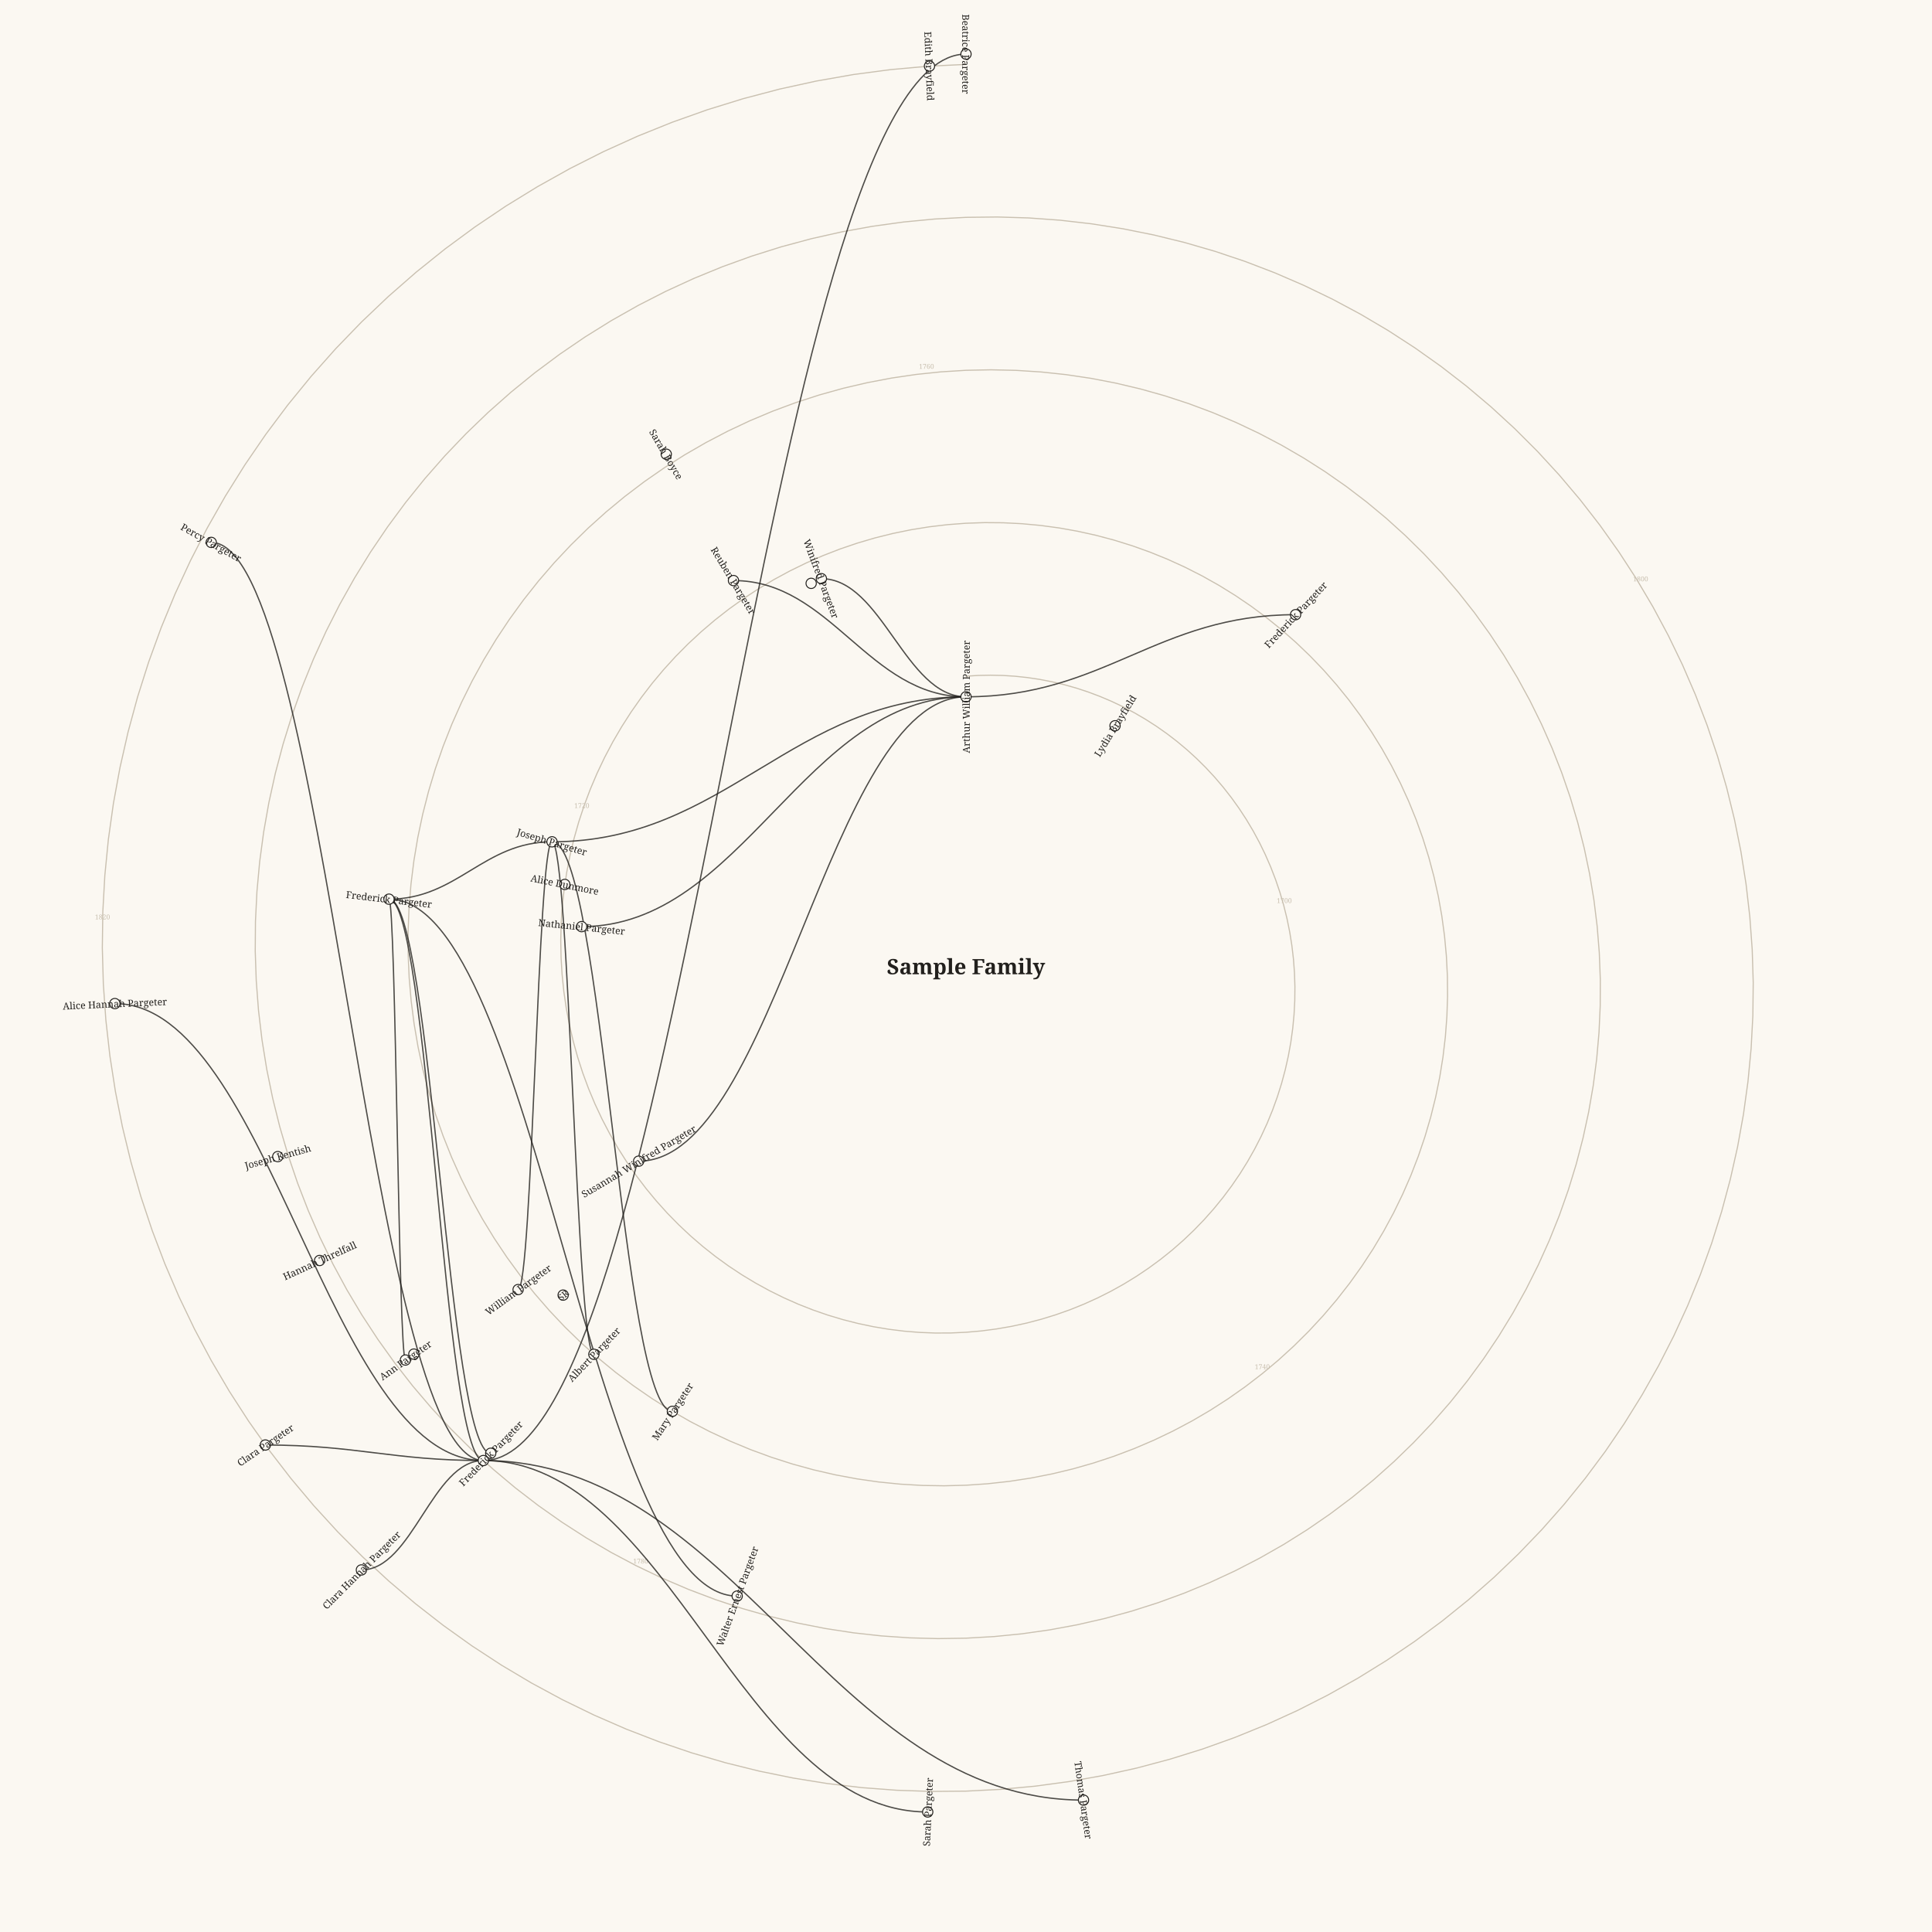
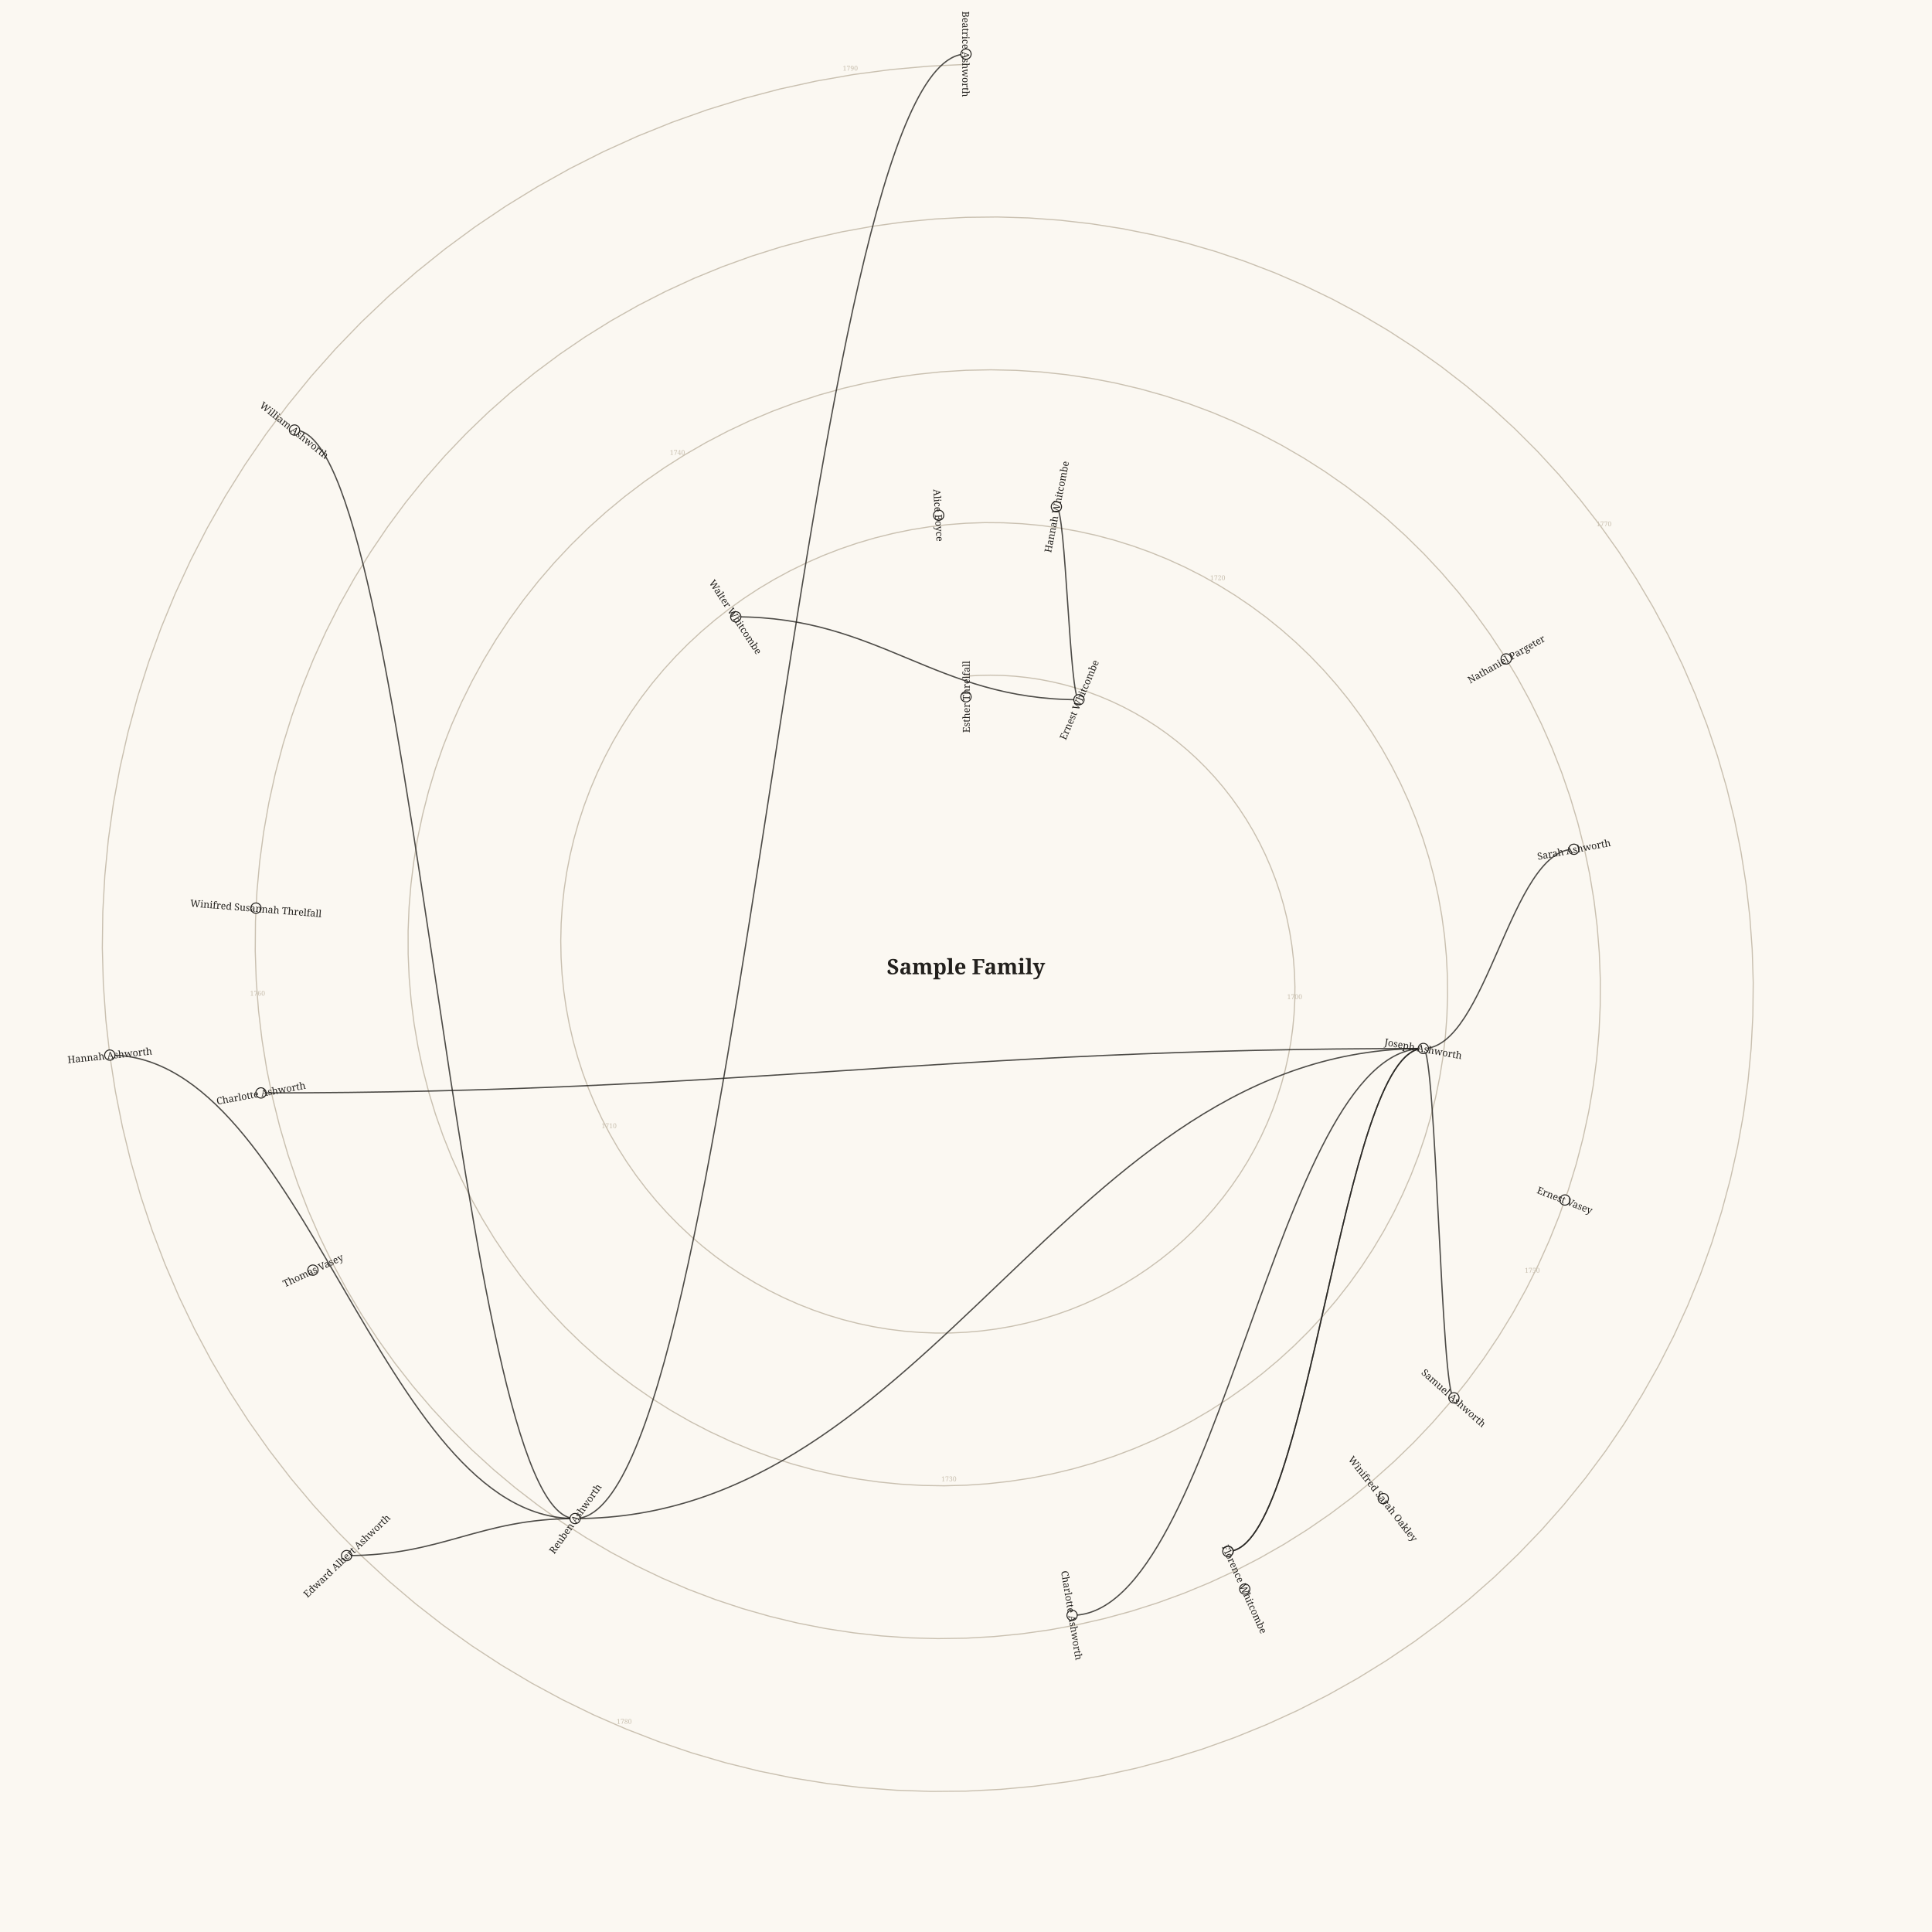
<svg xmlns="http://www.w3.org/2000/svg" width="600mm" height="600mm" viewBox="0 0 600 600">
  <rect x="0" y="0" width="600" height="600" fill="#FBF8F2" />
  <g id="ENGRAVE">
    <path d="M300,210L303.782,209.763L307.584,209.685L311.399,209.767L315.22,210.011L319.041,210.418L322.855,210.987L326.654,211.719L330.431,212.614L334.18,213.67L337.894,214.888L341.566,216.266L345.188,217.802L348.755,219.496L352.259,221.345L355.693,223.346L359.05,225.497L362.325,227.795L365.511,230.238L368.601,232.821L371.59,235.54L374.47,238.393L377.237,241.374L379.884,244.479L382.406,247.703L384.798,251.042L387.055,254.489L389.171,258.039L391.142,261.688L392.963,265.428L394.63,269.253L396.14,273.157L397.488,277.135L398.671,281.178L399.686,285.28L400.53,289.434L401.2,293.633L401.694,297.87L402.011,302.137L402.148,306.427L402.104,310.732L401.879,315.044L401.47,319.356L400.879,323.661L400.105,327.95L399.148,332.215L398.009,336.449L396.688,340.644L395.188,344.792L393.509,348.885L391.654,352.917L389.625,356.878L387.425,360.762L385.056,364.561L382.522,368.268L379.826,371.876L376.973,375.377L373.965,378.765L370.809,382.033L367.508,385.174L364.069,388.183L360.495,391.052L356.793,393.776L352.969,396.35L349.028,398.767L344.978,401.023L340.825,403.112L336.575,405.03L332.237,406.773L327.816,408.336L323.321,409.716L318.759,410.908L314.138,411.911L309.465,412.72L304.75,413.334L300,413.75L295.223,413.967L290.429,413.982L285.624,413.796L280.819,413.406L276.021,412.813L271.239,412.017L266.482,411.017L261.758,409.815L257.077,408.412L252.446,406.809L247.874,405.007L243.37,403.01L238.942,400.819L234.598,398.437L230.347,395.868L226.197,393.116L222.156,390.183L218.231,387.075L214.43,383.796L210.761,380.351L207.23,376.746L203.846,372.985L200.614,369.075L197.541,365.023L194.634,360.833L191.898,356.514L189.34,352.073L186.964,347.516L184.777,342.851L182.782,338.086L180.985,333.229L179.39,328.289L178,323.273L176.819,318.19L175.851,313.049L175.097,307.858L174.561,302.628L174.244,297.366L174.149,292.082L174.276,286.786L174.626,281.486L175.2,276.193L175.999,270.916L177.02,265.663L178.265,260.446L179.731,255.272L181.418,250.153L183.323,245.096L185.443,240.111L187.778,235.208L190.322,230.396L193.073,225.684L196.026,221.08L199.178,216.593L202.524,212.232L206.059,208.006L209.777,203.922L213.672,199.988L217.739,196.213L221.971,192.603L226.362,189.166L230.904,185.909L235.589,182.838L240.411,179.96L245.362,177.28L250.432,174.806L255.614,172.541L260.899,170.491L266.278,168.66L271.741,167.053L277.281,165.674L282.886,164.527L288.547,163.613L294.255,162.937L300,162.5L305.771,162.304L311.559,162.351L317.352,162.642L323.142,163.177L328.917,163.956L334.667,164.98L340.383,166.246L346.052,167.756L351.666,169.506L357.214,171.495L362.686,173.72L368.072,176.178L373.361,178.866L378.545,181.781L383.613,184.917L388.555,188.271L393.363,191.838L398.027,195.612L402.539,199.587L406.889,203.757L411.07,208.115L415.072,212.656L418.889,217.37L422.512,222.251L425.935,227.292L429.149,232.482L432.15,237.815L434.93,243.281L437.484,248.87L439.805,254.575L441.89,260.384L443.733,266.288L445.329,272.277L446.676,278.341L447.769,284.469L448.606,290.651L449.184,296.875L449.5,303.132L449.554,309.409L449.344,315.697L448.869,321.983L448.129,328.257L447.124,334.508L445.855,340.723L444.323,346.893L442.529,353.006L440.477,359.051L438.167,365.017L435.604,370.892L432.791,376.667L429.731,382.33L426.43,387.871L422.891,393.28L419.121,398.546L415.125,403.659L410.91,408.611L406.481,413.391L401.846,417.99L397.013,422.4L391.988,426.611L386.781,430.616L381.399,434.406L375.852,437.974L370.149,441.313L364.298,444.416L358.311,447.277L352.197,449.888L345.966,452.246L339.629,454.344L333.197,456.178L326.68,457.743L320.091,459.036L313.44,460.053L306.739,460.792L300,461.25L293.234,461.425L286.454,461.316L279.671,460.921L272.897,460.241L266.145,459.275L259.426,458.024L252.753,456.49L246.137,454.673L239.591,452.576L233.126,450.202L226.754,447.554L220.487,444.634L214.336,441.449L208.312,438.001L202.428,434.297L196.693,430.341L191.118,426.141L185.715,421.701L180.493,417.03L175.461,412.135L170.631,407.024L166.01,401.704L161.609,396.184L157.435,390.474L153.497,384.583L149.803,378.521L146.36,372.297L143.176,365.923L140.256,359.408L137.607,352.765L135.235,346.003L133.145,339.135L131.341,332.173L129.829,325.129L128.611,318.014L127.691,310.841L127.071,303.622L126.755,296.371L126.743,289.1L127.036,281.821L127.636,274.548L128.542,267.293L129.754,260.069L131.27,252.89L133.09,245.768L135.21,238.715L137.629,231.746L140.343,224.871L143.349,218.105L146.641,211.458L150.216,204.944L154.068,198.575L158.191,192.361L162.579,186.315L167.225,180.449L172.121,174.772L177.261,169.296L182.635,164.031L188.235,158.987L194.052,154.175L200.076,149.602L206.298,145.279L212.706,141.213L219.291,137.413L226.042,133.887L232.946,130.641L239.993,127.683L247.17,125.018L254.465,122.652L261.865,120.591L269.359,118.84L276.932,117.401L284.573,116.28L292.266,115.479L300,115L307.76,114.846L315.533,115.018L323.306,115.516L331.063,116.342L338.793,117.494L346.48,118.972L354.112,120.774L361.673,122.898L369.152,125.341L376.534,128.101L383.806,131.173L390.955,134.553L397.967,138.236L404.831,142.217L411.532,146.489L418.06,151.046L424.4,155.881L430.543,160.986L436.476,166.353L442.188,171.973L447.669,177.838L452.907,183.937L457.893,190.261L462.618,196.8L467.071,203.542L471.244,210.476L475.129,217.59L478.719,224.874L482.005,232.313L484.981,239.896L487.64,247.61L489.978,255.441L491.988,263.376L493.666,271.402L495.009,279.504L496.012,287.668L496.673,295.88L496.99,304.126L496.961,312.392L496.584,320.662L495.859,328.922L494.788,337.158L493.369,345.354L491.605,353.497L489.498,361.572L487.05,369.563L484.265,377.458L481.146,385.241L477.699,392.899L473.927,400.417L469.837,407.782L465.434,414.98L460.726,421.998L455.721,428.823L450.425,435.443L444.847,441.845L438.997,448.017L432.884,453.948L426.517,459.625L419.908,465.039L413.067,470.18L406.006,475.036L398.735,479.599L391.269,483.86L383.618,487.81L375.797,491.441L367.818,494.746L359.695,497.718L351.442,500.351L343.072,502.64L334.602,504.578L326.044,506.161L317.415,507.387L308.728,508.25L300,508.75L291.245,508.883L282.479,508.649L273.718,508.046L264.976,507.076L256.269,505.737L247.613,504.032L239.024,501.962L230.516,499.531L222.105,496.741L213.806,493.596L205.634,490.1L197.603,486.259L189.729,482.079L182.026,477.565L174.508,472.725L167.188,467.567L160.081,462.098L153.199,456.327L146.555,450.264L140.162,443.919L134.031,437.301L128.175,430.422L122.604,423.293L117.33,415.926L112.361,408.333L107.709,400.527L103.381,392.522L99.387,384.33L95.735,375.966L92.432,367.443L89.485,358.777L86.9,349.982L84.683,341.074L82.838,332.068L81.371,322.979L80.284,313.823L79.582,304.617L79.265,295.376L79.336,286.117L79.796,276.856L80.645,267.608L81.883,258.392L83.508,249.222L85.52,240.116L87.914,231.089L90.689,222.158L93.841,213.339L97.364,204.647L101.254,196.098L105.505,187.708L110.111,179.493L115.064,171.466L120.356,163.643L125.98,156.038L131.925,148.665L138.184,141.538L144.745,134.67L151.597,128.074L158.73,121.762L166.132,115.746L173.79,110.038L181.691,104.649L189.823,99.589L198.171,94.867L206.722,90.494L215.46,86.477L224.372,82.825L233.441,79.545L242.652,76.645L251.99,74.129L261.438,72.005L270.979,70.276L280.598,68.947L290.277,68.02L300,67.5L309.749,67.388L319.508,67.684L329.259,68.391L338.985,69.507L348.669,71.032L358.293,72.964L367.841,75.301L377.295,78.04L386.638,81.177L395.854,84.708L404.926,88.627L413.838,92.929L422.574,97.607L431.117,102.653L439.452,108.061L447.564,113.821L455.438,119.924L463.059,126.36L470.414,133.119L477.488,140.189L484.268,147.56L490.742,155.219L496.898,163.152L502.723,171.348L508.207,179.792L513.339,188.469L518.109,197.366L522.507,206.467L526.525,215.756L530.156,225.218L533.39,234.836L536.223,244.595L538.647,254.476L540.657,264.463L542.249,274.539L543.419,284.685L544.163,294.885L544.48,305.121L544.367,315.374L543.824,325.627L542.85,335.861L541.446,346.058L539.614,356.201L537.355,366.271L534.673,376.25L531.571,386.12L528.054,395.865L524.126,405.466L519.793,414.905L515.063,424.167L509.942,433.233L504.439,442.089L498.562,450.716L492.32,459.101L485.724,467.227L478.785,475.079L471.513,482.643L463.921,489.905L456.022,496.851L447.828,503.468L439.353,509.743L430.612,515.666L421.619,521.224L412.389,526.406L402.938,531.203L393.283,535.605L383.439,539.604L373.424,543.191L363.254,546.359L352.948,549.102L342.523,551.413L331.998,553.287L321.389,554.72L310.717,555.709L300,556.25L289.256,556.342L278.505,555.982L267.764,555.172L257.054,553.91L246.393,552.199L235.801,550.04L225.295,547.435L214.895,544.389L204.619,540.905L194.486,536.989L184.513,532.646L174.72,527.884L165.123,522.708L155.74,517.129L146.588,511.153L137.684,504.792L129.043,498.055L120.683,490.953L112.618,483.498L104.863,475.702L97.432,467.579L90.34,459.141L83.6,450.402L77.224,441.378L71.225,432.083L65.614,422.534L60.402,412.746L55.599,402.737L51.214,392.523L47.257,382.121L43.734,371.551L40.655,360.829L38.024,349.975L35.848,339.007L34.131,327.944L32.878,316.806L32.092,305.612L31.776,294.382L31.93,283.135L32.556,271.891L33.655,260.67L35.224,249.491L37.264,238.376L39.77,227.342L42.739,216.411L46.168,205.601L50.052,194.932L54.385,184.422L59.159,174.092L64.369,163.958L70.005,154.041L76.059,144.357L82.521,134.924L89.38,125.76L96.626,116.881L104.246,108.304L112.229,100.044L120.56,92.117L129.226,84.537L138.212,77.318L147.504,70.475L157.085,64.019L166.94,57.964L177.051,52.321L187.402,47.1L197.974,42.312L208.75,37.967L219.712,34.073L230.839,30.637L242.114,27.667L253.516,25.17L265.026,23.15L276.623,21.613L288.288,20.562L300,20" fill="none" stroke="#C9C0B0" stroke-width="0.35" stroke-linecap="round" stroke-linejoin="round" />
-     <text x="398.843" y="279.623" font-family="Georgia, 'Iowan Old Style', serif" font-size="2.1" fill="#C9C0B0" text-anchor="middle" dominant-baseline="central">1700</text>
-     <text x="180.676" y="250.117" font-family="Georgia, 'Iowan Old Style', serif" font-size="2.1" fill="#C9C0B0" text-anchor="middle" dominant-baseline="central">1720</text>
-     <text x="392.021" y="424.385" font-family="Georgia, 'Iowan Old Style', serif" font-size="2.1" fill="#C9C0B0" text-anchor="middle" dominant-baseline="central">1740</text>
-     <text x="287.732" y="113.711" font-family="Georgia, 'Iowan Old Style', serif" font-size="2.1" fill="#C9C0B0" text-anchor="middle" dominant-baseline="central">1760</text>
-     <text x="198.965" y="484.74" font-family="Georgia, 'Iowan Old Style', serif" font-size="2.1" fill="#C9C0B0" text-anchor="middle" dominant-baseline="central">1780</text>
-     <text x="509.507" y="179.713" font-family="Georgia, 'Iowan Old Style', serif" font-size="2.1" fill="#C9C0B0" text-anchor="middle" dominant-baseline="central">1800</text>
-     <text x="31.826" y="284.707" font-family="Georgia, 'Iowan Old Style', serif" font-size="2.1" fill="#C9C0B0" text-anchor="middle" dominant-baseline="central">1820</text>
-     <path d="M300,216.4C257.301,216.4 241.035,360.612 198.337,360.612" fill="none" stroke="#22201D" stroke-width="0.4" stroke-linecap="round" stroke-linejoin="round" opacity="0.8" />
-     <path d="M171.432,261.431C187.133,261.431 193.115,438.303 208.816,438.303" fill="none" stroke="#22201D" stroke-width="0.4" stroke-linecap="round" stroke-linejoin="round" opacity="0.8" />
-     <path d="M150.119,453.58C228.397,453.58 258.217,559.034 336.494,559.034" fill="none" stroke="#22201D" stroke-width="0.4" stroke-linecap="round" stroke-linejoin="round" opacity="0.8" />
-     <path d="M120.802,279.241C166.219,279.241 183.521,495.68 228.939,495.68" fill="none" stroke="#22201D" stroke-width="0.4" stroke-linecap="round" stroke-linejoin="round" opacity="0.8" />
-     <path d="M171.432,261.431C167.012,261.431 165.328,400.491 160.908,400.491" fill="none" stroke="#22201D" stroke-width="0.4" stroke-linecap="round" stroke-linejoin="round" opacity="0.8" />
-     <path d="M150.119,453.58C208.076,453.58 230.155,562.723 288.112,562.723" fill="none" stroke="#22201D" stroke-width="0.4" stroke-linecap="round" stroke-linejoin="round" opacity="0.8" />
-     <path d="M300,216.4C249.864,216.4 230.764,287.772 180.628,287.772" fill="none" stroke="#22201D" stroke-width="0.4" stroke-linecap="round" stroke-linejoin="round" opacity="0.8" />
-     <path d="M120.802,279.241C134.07,279.241 139.125,451.326 152.394,451.326" fill="none" stroke="#22201D" stroke-width="0.4" stroke-linecap="round" stroke-linejoin="round" opacity="0.8" />
-     <path d="M171.432,261.431C176.892,261.431 178.971,420.589 184.431,420.589" fill="none" stroke="#22201D" stroke-width="0.4" stroke-linecap="round" stroke-linejoin="round" opacity="0.8" />
-     <path d="M150.119,453.58C134.209,453.58 128.148,487.558 112.237,487.558" fill="none" stroke="#22201D" stroke-width="0.4" stroke-linecap="round" stroke-linejoin="round" opacity="0.8" />
-     <path d="M300,216.4C269.671,216.4 258.118,180.298 227.789,180.298" fill="none" stroke="#22201D" stroke-width="0.4" stroke-linecap="round" stroke-linejoin="round" opacity="0.8" />
-     <path d="M120.802,279.241C122.947,279.241 123.764,422.366 125.909,422.366" fill="none" stroke="#22201D" stroke-width="0.4" stroke-linecap="round" stroke-linejoin="round" opacity="0.8" />
-     <path d="M150.119,453.58C121.677,453.58 110.842,448.763 82.399,448.763" fill="none" stroke="#22201D" stroke-width="0.4" stroke-linecap="round" stroke-linejoin="round" opacity="0.8" />
-     <path d="M171.432,261.431C150.167,261.431 142.066,279.241 120.802,279.241" fill="none" stroke="#22201D" stroke-width="0.4" stroke-linecap="round" stroke-linejoin="round" opacity="0.8" />
-     <path d="M300,216.4C281.135,216.4 273.949,179.714 255.085,179.714" fill="none" stroke="#22201D" stroke-width="0.4" stroke-linecap="round" stroke-linejoin="round" opacity="0.8" />
-     <path d="M150.119,453.58C102.049,453.58 83.737,311.671 35.666,311.671" fill="none" stroke="#22201D" stroke-width="0.4" stroke-linecap="round" stroke-linejoin="round" opacity="0.8" />
-     <path d="M120.802,279.241C133.115,279.241 137.806,453.58 150.119,453.58" fill="none" stroke="#22201D" stroke-width="0.4" stroke-linecap="round" stroke-linejoin="round" opacity="0.8" />
-     <path d="M300,216.4C342.987,216.4 359.363,190.896 402.349,190.896" fill="none" stroke="#22201D" stroke-width="0.4" stroke-linecap="round" stroke-linejoin="round" opacity="0.8" />
-     <path d="M150.119,453.58C114.621,453.58 101.098,168.449 65.6,168.449" fill="none" stroke="#22201D" stroke-width="0.4" stroke-linecap="round" stroke-linejoin="round" opacity="0.8" />
-     <path d="M150.119,453.58C213.069,453.58 237.05,16.8 300,16.8" fill="none" stroke="#22201D" stroke-width="0.4" stroke-linecap="round" stroke-linejoin="round" opacity="0.8" />
-     <path d="M300,216.4C246.001,216.4 225.431,261.431 171.432,261.431" fill="none" stroke="#22201D" stroke-width="0.4" stroke-linecap="round" stroke-linejoin="round" opacity="0.8" />
+     <text x="402.071" y="309.466" font-family="Georgia, 'Iowan Old Style', serif" font-size="2.1" fill="#C9C0B0" text-anchor="middle" dominant-baseline="central">1700</text>
+     <text x="189.161" y="349.546" font-family="Georgia, 'Iowan Old Style', serif" font-size="2.1" fill="#C9C0B0" text-anchor="middle" dominant-baseline="central">1710</text>
+     <text x="378.176" y="179.364" font-family="Georgia, 'Iowan Old Style', serif" font-size="2.1" fill="#C9C0B0" text-anchor="middle" dominant-baseline="central">1720</text>
+     <text x="294.699" y="459.211" font-family="Georgia, 'Iowan Old Style', serif" font-size="2.1" fill="#C9C0B0" text-anchor="middle" dominant-baseline="central">1730</text>
+     <text x="210.375" y="140.449" font-family="Georgia, 'Iowan Old Style', serif" font-size="2.1" fill="#C9C0B0" text-anchor="middle" dominant-baseline="central">1740</text>
+     <text x="475.871" y="394.439" font-family="Georgia, 'Iowan Old Style', serif" font-size="2.1" fill="#C9C0B0" text-anchor="middle" dominant-baseline="central">1750</text>
+     <text x="79.994" y="308.399" font-family="Georgia, 'Iowan Old Style', serif" font-size="2.1" fill="#C9C0B0" text-anchor="middle" dominant-baseline="central">1760</text>
+     <text x="498.128" y="162.624" font-family="Georgia, 'Iowan Old Style', serif" font-size="2.1" fill="#C9C0B0" text-anchor="middle" dominant-baseline="central">1770</text>
+     <text x="193.861" y="534.532" font-family="Georgia, 'Iowan Old Style', serif" font-size="2.1" fill="#C9C0B0" text-anchor="middle" dominant-baseline="central">1780</text>
+     <text x="264.076" y="21.098" font-family="Georgia, 'Iowan Old Style', serif" font-size="2.1" fill="#C9C0B0" text-anchor="middle" dominant-baseline="central">1790</text>
+     <path d="M178.597,471.603C148.795,471.603 137.442,483.104 107.64,483.104" fill="none" stroke="#22201D" stroke-width="0.4" stroke-linecap="round" stroke-linejoin="round" opacity="0.8" />
+     <path d="M335.078,217.299C332.135,217.299 331.014,157.367 328.071,157.367" fill="none" stroke="#22201D" stroke-width="0.4" stroke-linecap="round" stroke-linejoin="round" opacity="0.8" />
+     <path d="M442.031,325.623C461.671,325.623 469.152,263.745 488.791,263.745" fill="none" stroke="#22201D" stroke-width="0.4" stroke-linecap="round" stroke-linejoin="round" opacity="0.8" />
+     <path d="M178.597,471.603C117.906,471.603 94.786,327.671 34.095,327.671" fill="none" stroke="#22201D" stroke-width="0.4" stroke-linecap="round" stroke-linejoin="round" opacity="0.8" />
+     <path d="M178.597,471.603C142.001,471.603 128.059,133.556 91.462,133.556" fill="none" stroke="#22201D" stroke-width="0.4" stroke-linecap="round" stroke-linejoin="round" opacity="0.8" />
+     <path d="M335.078,217.299C290.312,217.299 273.258,191.562 228.493,191.562" fill="none" stroke="#22201D" stroke-width="0.4" stroke-linecap="round" stroke-linejoin="round" opacity="0.8" />
+     <path d="M442.031,325.623C446.021,325.623 447.54,434.109 451.529,434.109" fill="none" stroke="#22201D" stroke-width="0.4" stroke-linecap="round" stroke-linejoin="round" opacity="0.8" />
+     <path d="M178.597,471.603C229.586,471.603 249.011,16.8 300,16.8" fill="none" stroke="#22201D" stroke-width="0.4" stroke-linecap="round" stroke-linejoin="round" opacity="0.8" />
+     <path d="M442.031,325.623C416.567,325.623 406.866,481.773 381.401,481.773" fill="none" stroke="#22201D" stroke-width="0.4" stroke-linecap="round" stroke-linejoin="round" opacity="0.8" />
+     <path d="M442.031,325.623C396.215,325.623 378.761,501.652 332.944,501.652" fill="none" stroke="#22201D" stroke-width="0.4" stroke-linecap="round" stroke-linejoin="round" opacity="0.8" />
+     <path d="M442.031,325.623C290.416,325.623 232.658,339.421 81.042,339.421" fill="none" stroke="#22201D" stroke-width="0.4" stroke-linecap="round" stroke-linejoin="round" opacity="0.8" />
+     <path d="M442.031,325.623C416.54,325.623 406.829,481.804 381.338,481.804" fill="none" stroke="#22201D" stroke-width="0.4" stroke-linecap="round" stroke-linejoin="round" opacity="0.8" />
+     <path d="M442.031,325.623C331.389,325.623 289.24,471.603 178.597,471.603" fill="none" stroke="#22201D" stroke-width="0.4" stroke-linecap="round" stroke-linejoin="round" opacity="0.8" />
+     <circle cx="442.031" cy="325.623" r="1.6" fill="#FBF8F2" stroke="#22201D" stroke-width="0.3" stroke-linecap="round" stroke-linejoin="round" />
+     <circle cx="335.078" cy="217.299" r="1.6" fill="#FBF8F2" stroke="#22201D" stroke-width="0.3" stroke-linecap="round" stroke-linejoin="round" />
+     <circle cx="467.755" cy="204.634" r="1.6" fill="#FBF8F2" stroke="#22201D" stroke-width="0.3" stroke-linecap="round" stroke-linejoin="round" />
+     <circle cx="107.64" cy="483.104" r="1.6" fill="#FBF8F2" stroke="#22201D" stroke-width="0.3" stroke-linecap="round" stroke-linejoin="round" />
+     <circle cx="328.071" cy="157.367" r="1.6" fill="#FBF8F2" stroke="#22201D" stroke-width="0.3" stroke-linecap="round" stroke-linejoin="round" />
    <circle cx="300" cy="216.4" r="1.6" fill="#FBF8F2" stroke="#22201D" stroke-width="0.3" stroke-linecap="round" stroke-linejoin="round" />
-     <circle cx="198.337" cy="360.612" r="1.6" fill="#FBF8F2" stroke="#22201D" stroke-width="0.3" stroke-linecap="round" stroke-linejoin="round" />
-     <circle cx="208.816" cy="438.303" r="1.6" fill="#FBF8F2" stroke="#22201D" stroke-width="0.3" stroke-linecap="round" stroke-linejoin="round" />
-     <circle cx="99.257" cy="391.453" r="1.6" fill="#FBF8F2" stroke="#22201D" stroke-width="0.3" stroke-linecap="round" stroke-linejoin="round" />
-     <circle cx="336.494" cy="559.034" r="1.6" fill="#FBF8F2" stroke="#22201D" stroke-width="0.3" stroke-linecap="round" stroke-linejoin="round" />
-     <circle cx="346.286" cy="225.394" r="1.6" fill="#FBF8F2" stroke="#22201D" stroke-width="0.3" stroke-linecap="round" stroke-linejoin="round" />
-     <circle cx="228.939" cy="495.68" r="1.6" fill="#FBF8F2" stroke="#22201D" stroke-width="0.3" stroke-linecap="round" stroke-linejoin="round" />
-     <circle cx="175.407" cy="274.67" r="1.6" fill="#FBF8F2" stroke="#22201D" stroke-width="0.3" stroke-linecap="round" stroke-linejoin="round" />
-     <circle cx="160.908" cy="400.491" r="1.6" fill="#FBF8F2" stroke="#22201D" stroke-width="0.3" stroke-linecap="round" stroke-linejoin="round" />
-     <circle cx="288.112" cy="562.723" r="1.6" fill="#FBF8F2" stroke="#22201D" stroke-width="0.3" stroke-linecap="round" stroke-linejoin="round" />
-     <circle cx="180.628" cy="287.772" r="1.6" fill="#FBF8F2" stroke="#22201D" stroke-width="0.3" stroke-linecap="round" stroke-linejoin="round" />
-     <circle cx="152.394" cy="451.326" r="1.6" fill="#FBF8F2" stroke="#22201D" stroke-width="0.3" stroke-linecap="round" stroke-linejoin="round" />
-     <circle cx="184.431" cy="420.589" r="1.6" fill="#FBF8F2" stroke="#22201D" stroke-width="0.3" stroke-linecap="round" stroke-linejoin="round" />
-     <circle cx="112.237" cy="487.558" r="1.6" fill="#FBF8F2" stroke="#22201D" stroke-width="0.3" stroke-linecap="round" stroke-linejoin="round" />
-     <circle cx="227.789" cy="180.298" r="1.6" fill="#FBF8F2" stroke="#22201D" stroke-width="0.3" stroke-linecap="round" stroke-linejoin="round" />
-     <circle cx="174.892" cy="402.203" r="1.6" fill="#FBF8F2" stroke="#22201D" stroke-width="0.3" stroke-linecap="round" stroke-linejoin="round" />
-     <circle cx="125.909" cy="422.366" r="1.6" fill="#FBF8F2" stroke="#22201D" stroke-width="0.3" stroke-linecap="round" stroke-linejoin="round" />
-     <circle cx="82.399" cy="448.763" r="1.6" fill="#FBF8F2" stroke="#22201D" stroke-width="0.3" stroke-linecap="round" stroke-linejoin="round" />
-     <circle cx="86.263" cy="359.195" r="1.6" fill="#FBF8F2" stroke="#22201D" stroke-width="0.3" stroke-linecap="round" stroke-linejoin="round" />
-     <circle cx="120.802" cy="279.241" r="1.6" fill="#FBF8F2" stroke="#22201D" stroke-width="0.3" stroke-linecap="round" stroke-linejoin="round" />
-     <circle cx="255.085" cy="179.714" r="1.6" fill="#FBF8F2" stroke="#22201D" stroke-width="0.3" stroke-linecap="round" stroke-linejoin="round" />
-     <circle cx="35.666" cy="311.671" r="1.6" fill="#FBF8F2" stroke="#22201D" stroke-width="0.3" stroke-linecap="round" stroke-linejoin="round" />
-     <circle cx="150.119" cy="453.58" r="1.6" fill="#FBF8F2" stroke="#22201D" stroke-width="0.3" stroke-linecap="round" stroke-linejoin="round" />
-     <circle cx="206.913" cy="141.058" r="1.6" fill="#FBF8F2" stroke="#22201D" stroke-width="0.3" stroke-linecap="round" stroke-linejoin="round" />
-     <circle cx="402.349" cy="190.896" r="1.6" fill="#FBF8F2" stroke="#22201D" stroke-width="0.3" stroke-linecap="round" stroke-linejoin="round" />
-     <circle cx="128.527" cy="420.526" r="1.6" fill="#FBF8F2" stroke="#22201D" stroke-width="0.3" stroke-linecap="round" stroke-linejoin="round" />
-     <circle cx="65.6" cy="168.449" r="1.6" fill="#FBF8F2" stroke="#22201D" stroke-width="0.3" stroke-linecap="round" stroke-linejoin="round" />
-     <circle cx="288.659" cy="20.537" r="1.6" fill="#FBF8F2" stroke="#22201D" stroke-width="0.3" stroke-linecap="round" stroke-linejoin="round" />
+     <circle cx="488.791" cy="263.745" r="1.6" fill="#FBF8F2" stroke="#22201D" stroke-width="0.3" stroke-linecap="round" stroke-linejoin="round" />
+     <circle cx="34.095" cy="327.671" r="1.6" fill="#FBF8F2" stroke="#22201D" stroke-width="0.3" stroke-linecap="round" stroke-linejoin="round" />
+     <circle cx="291.518" cy="160.014" r="1.6" fill="#FBF8F2" stroke="#22201D" stroke-width="0.3" stroke-linecap="round" stroke-linejoin="round" />
+     <circle cx="386.565" cy="493.488" r="1.6" fill="#FBF8F2" stroke="#22201D" stroke-width="0.3" stroke-linecap="round" stroke-linejoin="round" />
+     <circle cx="91.462" cy="133.556" r="1.6" fill="#FBF8F2" stroke="#22201D" stroke-width="0.3" stroke-linecap="round" stroke-linejoin="round" />
+     <circle cx="228.493" cy="191.562" r="1.6" fill="#FBF8F2" stroke="#22201D" stroke-width="0.3" stroke-linecap="round" stroke-linejoin="round" />
+     <circle cx="451.529" cy="434.109" r="1.6" fill="#FBF8F2" stroke="#22201D" stroke-width="0.3" stroke-linecap="round" stroke-linejoin="round" />
    <circle cx="300" cy="16.8" r="1.6" fill="#FBF8F2" stroke="#22201D" stroke-width="0.3" stroke-linecap="round" stroke-linejoin="round" />
-     <circle cx="171.432" cy="261.431" r="1.6" fill="#FBF8F2" stroke="#22201D" stroke-width="0.3" stroke-linecap="round" stroke-linejoin="round" />
-     <circle cx="251.916" cy="181.166" r="1.6" fill="#FBF8F2" stroke="#22201D" stroke-width="0.3" stroke-linecap="round" stroke-linejoin="round" />
-     <text x="300" y="216.4" font-family="Georgia, 'Iowan Old Style', serif" font-size="3" fill="#22201D" text-anchor="middle" dominant-baseline="central" transform="rotate(-90,300,216.4)">Arthur William Pargeter</text>
-     <text x="198.337" y="360.612" font-family="Georgia, 'Iowan Old Style', serif" font-size="3" fill="#22201D" text-anchor="middle" dominant-baseline="central" transform="rotate(329.1963,198.3369,360.6123)">Susannah Winifred Pargeter</text>
-     <text x="208.816" y="438.303" font-family="Georgia, 'Iowan Old Style', serif" font-size="3" fill="#22201D" text-anchor="middle" dominant-baseline="central" transform="rotate(663.3972,208.816,438.3025)">Mary Pargeter</text>
-     <text x="99.257" y="391.453" font-family="Georgia, 'Iowan Old Style', serif" font-size="3" fill="#22201D" text-anchor="middle" dominant-baseline="central" transform="rotate(1055.507,99.2571,391.4533)">Hannah Threlfall</text>
-     <text x="336.494" y="559.034" font-family="Georgia, 'Iowan Old Style', serif" font-size="3" fill="#22201D" text-anchor="middle" dominant-baseline="central" transform="rotate(1161.981,336.4939,559.0338)">Thomas Pargeter</text>
-     <text x="346.286" y="225.394" font-family="Georgia, 'Iowan Old Style', serif" font-size="3" fill="#22201D" text-anchor="middle" dominant-baseline="central" transform="rotate(-58.1841,346.2863,225.394)">Lydia Brayfield</text>
-     <text x="228.939" y="495.68" font-family="Georgia, 'Iowan Old Style', serif" font-size="3" fill="#22201D" text-anchor="middle" dominant-baseline="central" transform="rotate(1009.958,228.939,495.68)">Walter Ernest Pargeter</text>
-     <text x="175.407" y="274.67" font-family="Georgia, 'Iowan Old Style', serif" font-size="3" fill="#22201D" text-anchor="middle" dominant-baseline="central" transform="rotate(371.4916,175.4074,274.6704)">Alice Dunmore</text>
-     <text x="160.908" y="400.491" font-family="Georgia, 'Iowan Old Style', serif" font-size="3" fill="#22201D" text-anchor="middle" dominant-baseline="central" transform="rotate(684.1527,160.9083,400.4908)">William Pargeter</text>
-     <text x="288.112" y="562.723" font-family="Georgia, 'Iowan Old Style', serif" font-size="3" fill="#22201D" text-anchor="middle" dominant-baseline="central" transform="rotate(1352.591,288.1121,562.723)">Sarah Pargeter</text>
-     <text x="180.628" y="287.772" font-family="Georgia, 'Iowan Old Style', serif" font-size="3" fill="#22201D" text-anchor="middle" dominant-baseline="central" transform="rotate(365.8488,180.628,287.7718)">Nathaniel Pargeter</text>
-     <text x="152.394" y="451.326" font-family="Georgia, 'Iowan Old Style', serif" font-size="3" fill="#22201D" text-anchor="middle" dominant-baseline="central" transform="rotate(1034.287,152.3941,451.3264)">Frederick Pargeter</text>
-     <text x="184.431" y="420.589" font-family="Georgia, 'Iowan Old Style', serif" font-size="3" fill="#22201D" text-anchor="middle" dominant-baseline="central" transform="rotate(673.7822,184.431,420.5892)">Albert Pargeter</text>
-     <text x="112.237" y="487.558" font-family="Georgia, 'Iowan Old Style', serif" font-size="3" fill="#22201D" text-anchor="middle" dominant-baseline="central" transform="rotate(1395.031,112.2372,487.5576)">Clara Hannah Pargeter</text>
-     <text x="227.789" y="180.298" font-family="Georgia, 'Iowan Old Style', serif" font-size="3" fill="#22201D" text-anchor="middle" dominant-baseline="central" transform="rotate(418.8995,227.7894,180.2976)">Reuben Pargeter</text>
-     <text x="174.892" y="402.203" font-family="Georgia, 'Iowan Old Style', serif" font-size="2.76" fill="#22201D" text-anchor="middle" dominant-baseline="central" transform="rotate(680.754,174.8924,402.2028)">SR</text>
-     <text x="125.909" y="422.366" font-family="Georgia, 'Iowan Old Style', serif" font-size="3" fill="#22201D" text-anchor="middle" dominant-baseline="central" transform="rotate(1044.897,125.9094,422.3662)">Ann Pargeter</text>
-     <text x="82.399" y="448.763" font-family="Georgia, 'Iowan Old Style', serif" font-size="3" fill="#22201D" text-anchor="middle" dominant-baseline="central" transform="rotate(1405.641,82.3994,448.7632)">Clara Pargeter</text>
-     <text x="86.263" y="359.195" font-family="Georgia, 'Iowan Old Style', serif" font-size="3" fill="#22201D" text-anchor="middle" dominant-baseline="central" transform="rotate(1064.52,86.2634,359.1955)">Joseph Kentish</text>
-     <text x="120.802" y="279.241" font-family="Georgia, 'Iowan Old Style', serif" font-size="3" fill="#22201D" text-anchor="middle" dominant-baseline="central" transform="rotate(726.6077,120.8015,279.2415)">Frederick Pargeter</text>
-     <text x="255.085" y="179.714" font-family="Georgia, 'Iowan Old Style', serif" font-size="3" fill="#22201D" text-anchor="middle" dominant-baseline="central" transform="rotate(429.5241,255.0846,179.7139)">Winifred Pargeter</text>
-     <text x="35.666" y="311.671" font-family="Georgia, 'Iowan Old Style', serif" font-size="3" fill="#22201D" text-anchor="middle" dominant-baseline="central" transform="rotate(1437.472,35.6661,311.6713)">Alice Hannah Pargeter</text>
-     <text x="206.913" y="141.058" font-family="Georgia, 'Iowan Old Style', serif" font-size="3" fill="#22201D" text-anchor="middle" dominant-baseline="central" transform="rotate(779.6438,206.9129,141.0583)">Sarah Boyce</text>
-     <text x="402.349" y="190.896" font-family="Georgia, 'Iowan Old Style', serif" font-size="3" fill="#22201D" text-anchor="middle" dominant-baseline="central" transform="rotate(313.1704,402.3492,190.8962)">Frederick Pargeter</text>
-     <text x="65.6" y="168.449" font-family="Georgia, 'Iowan Old Style', serif" font-size="3" fill="#22201D" text-anchor="middle" dominant-baseline="central" transform="rotate(1469.302,65.6005,168.4492)">Percy Pargeter</text>
-     <text x="288.659" y="20.537" font-family="Georgia, 'Iowan Old Style', serif" font-size="3" fill="#22201D" text-anchor="middle" dominant-baseline="central" transform="rotate(1527.676,288.6588,20.5367)">Edith Brayfield</text>
-     <text x="300" y="16.8" font-family="Georgia, 'Iowan Old Style', serif" font-size="3" fill="#22201D" text-anchor="middle" dominant-baseline="central" transform="rotate(1530,300,16.8)">Beatrice Pargeter</text>
-     <text x="171.432" y="261.431" font-family="Georgia, 'Iowan Old Style', serif" font-size="3" fill="#22201D" text-anchor="middle" dominant-baseline="central" transform="rotate(376.6986,171.4322,261.4312)">Joseph Pargeter</text>
+     <circle cx="429.583" cy="465.413" r="1.6" fill="#FBF8F2" stroke="#22201D" stroke-width="0.3" stroke-linecap="round" stroke-linejoin="round" />
+     <circle cx="381.401" cy="481.773" r="1.6" fill="#FBF8F2" stroke="#22201D" stroke-width="0.3" stroke-linecap="round" stroke-linejoin="round" />
+     <circle cx="332.944" cy="501.652" r="1.6" fill="#FBF8F2" stroke="#22201D" stroke-width="0.3" stroke-linecap="round" stroke-linejoin="round" />
+     <circle cx="485.999" cy="372.668" r="1.6" fill="#FBF8F2" stroke="#22201D" stroke-width="0.3" stroke-linecap="round" stroke-linejoin="round" />
+     <circle cx="81.042" cy="339.421" r="1.6" fill="#FBF8F2" stroke="#22201D" stroke-width="0.3" stroke-linecap="round" stroke-linejoin="round" />
+     <circle cx="97.182" cy="394.447" r="1.6" fill="#FBF8F2" stroke="#22201D" stroke-width="0.3" stroke-linecap="round" stroke-linejoin="round" />
+     <circle cx="381.338" cy="481.804" r="1.6" fill="#FBF8F2" stroke="#22201D" stroke-width="0.3" stroke-linecap="round" stroke-linejoin="round" />
+     <circle cx="178.597" cy="471.603" r="1.6" fill="#FBF8F2" stroke="#22201D" stroke-width="0.3" stroke-linecap="round" stroke-linejoin="round" />
+     <circle cx="79.491" cy="282.028" r="1.6" fill="#FBF8F2" stroke="#22201D" stroke-width="0.3" stroke-linecap="round" stroke-linejoin="round" />
+     <text x="442.031" y="325.623" font-family="Georgia, 'Iowan Old Style', serif" font-size="3" fill="#22201D" text-anchor="middle" dominant-baseline="central" transform="rotate(370.2265,442.0315,325.6233)">Joseph Ashworth</text>
+     <text x="335.078" y="217.299" font-family="Georgia, 'Iowan Old Style', serif" font-size="3" fill="#22201D" text-anchor="middle" dominant-baseline="central" transform="rotate(-67.0156,335.0779,217.299)">Ernest Whitcombe</text>
+     <text x="467.755" y="204.634" font-family="Georgia, 'Iowan Old Style', serif" font-size="3" fill="#22201D" text-anchor="middle" dominant-baseline="central" transform="rotate(690.3823,467.7545,204.6337)">Nathaniel Pargeter</text>
+     <text x="107.64" y="483.104" font-family="Georgia, 'Iowan Old Style', serif" font-size="3" fill="#22201D" text-anchor="middle" dominant-baseline="central" transform="rotate(1396.412,107.6403,483.1044)">Edward Albert Ashworth</text>
+     <text x="328.071" y="157.367" font-family="Georgia, 'Iowan Old Style', serif" font-size="3" fill="#22201D" text-anchor="middle" dominant-baseline="central" transform="rotate(281.134,328.0714,157.367)">Hannah Whitcombe</text>
+     <text x="300" y="216.4" font-family="Georgia, 'Iowan Old Style', serif" font-size="3" fill="#22201D" text-anchor="middle" dominant-baseline="central" transform="rotate(-90,300,216.4)">Esther Threlfall</text>
+     <text x="488.791" y="263.745" font-family="Georgia, 'Iowan Old Style', serif" font-size="3" fill="#22201D" text-anchor="middle" dominant-baseline="central" transform="rotate(709.1295,488.7911,263.7455)">Sarah Ashworth</text>
+     <text x="34.095" y="327.671" font-family="Georgia, 'Iowan Old Style', serif" font-size="3" fill="#22201D" text-anchor="middle" dominant-baseline="central" transform="rotate(1434.059,34.0948,327.6713)">Hannah Ashworth</text>
+     <text x="291.518" y="160.014" font-family="Georgia, 'Iowan Old Style', serif" font-size="3" fill="#22201D" text-anchor="middle" dominant-baseline="central" transform="rotate(446.5325,291.5179,160.0143)">Alice Boyce</text>
+     <text x="386.565" y="493.488" font-family="Georgia, 'Iowan Old Style', serif" font-size="3" fill="#22201D" text-anchor="middle" dominant-baseline="central" transform="rotate(785.8966,386.5651,493.4881)">Florence Whitcombe</text>
+     <text x="91.462" y="133.556" font-family="Georgia, 'Iowan Old Style', serif" font-size="3" fill="#22201D" text-anchor="middle" dominant-baseline="central" transform="rotate(1478.595,91.4623,133.5562)">William Ashworth</text>
+     <text x="228.493" y="191.562" font-family="Georgia, 'Iowan Old Style', serif" font-size="3" fill="#22201D" text-anchor="middle" dominant-baseline="central" transform="rotate(416.5979,228.4926,191.5619)">Walter Whitcombe</text>
+     <text x="451.529" y="434.109" font-family="Georgia, 'Iowan Old Style', serif" font-size="3" fill="#22201D" text-anchor="middle" dominant-baseline="central" transform="rotate(761.51,451.5293,434.1089)">Samuel Ashworth</text>
+     <text x="300" y="16.8" font-family="Georgia, 'Iowan Old Style', serif" font-size="3" fill="#22201D" text-anchor="middle" dominant-baseline="central" transform="rotate(1530,300,16.8)">Beatrice Ashworth</text>
+     <text x="429.583" y="465.413" font-family="Georgia, 'Iowan Old Style', serif" font-size="3" fill="#22201D" text-anchor="middle" dominant-baseline="central" transform="rotate(771.9251,429.583,465.4125)">Winifred Sarah Oakley</text>
+     <text x="332.944" y="501.652" font-family="Georgia, 'Iowan Old Style', serif" font-size="3" fill="#22201D" text-anchor="middle" dominant-baseline="central" transform="rotate(800.7216,332.9436,501.6525)">Charlotte Ashworth</text>
+     <text x="485.999" y="372.668" font-family="Georgia, 'Iowan Old Style', serif" font-size="3" fill="#22201D" text-anchor="middle" dominant-baseline="central" transform="rotate(741.3402,485.9991,372.6684)">Ernest Vasey</text>
+     <text x="81.042" y="339.421" font-family="Georgia, 'Iowan Old Style', serif" font-size="3" fill="#22201D" text-anchor="middle" dominant-baseline="central" transform="rotate(1069.794,81.042,339.4212)">Charlotte Ashworth</text>
+     <text x="97.182" y="394.447" font-family="Georgia, 'Iowan Old Style', serif" font-size="3" fill="#22201D" text-anchor="middle" dominant-baseline="central" transform="rotate(1055.03,97.1824,394.4472)">Thomas Vasey</text>
+     <text x="178.597" y="471.603" font-family="Georgia, 'Iowan Old Style', serif" font-size="3" fill="#22201D" text-anchor="middle" dominant-baseline="central" transform="rotate(1025.278,178.5973,471.6025)">Reuben Ashworth</text>
+     <text x="79.491" y="282.028" font-family="Georgia, 'Iowan Old Style', serif" font-size="3" fill="#22201D" text-anchor="middle" dominant-baseline="central" transform="rotate(1084.659,79.4914,282.0278)">Winifred Susannah Threlfall</text>
    <text x="300" y="300" font-family="Georgia, 'Iowan Old Style', serif" font-size="6.6" fill="#22201D" text-anchor="middle" dominant-baseline="central" font-weight="600">Sample Family</text>
  </g>
</svg>
